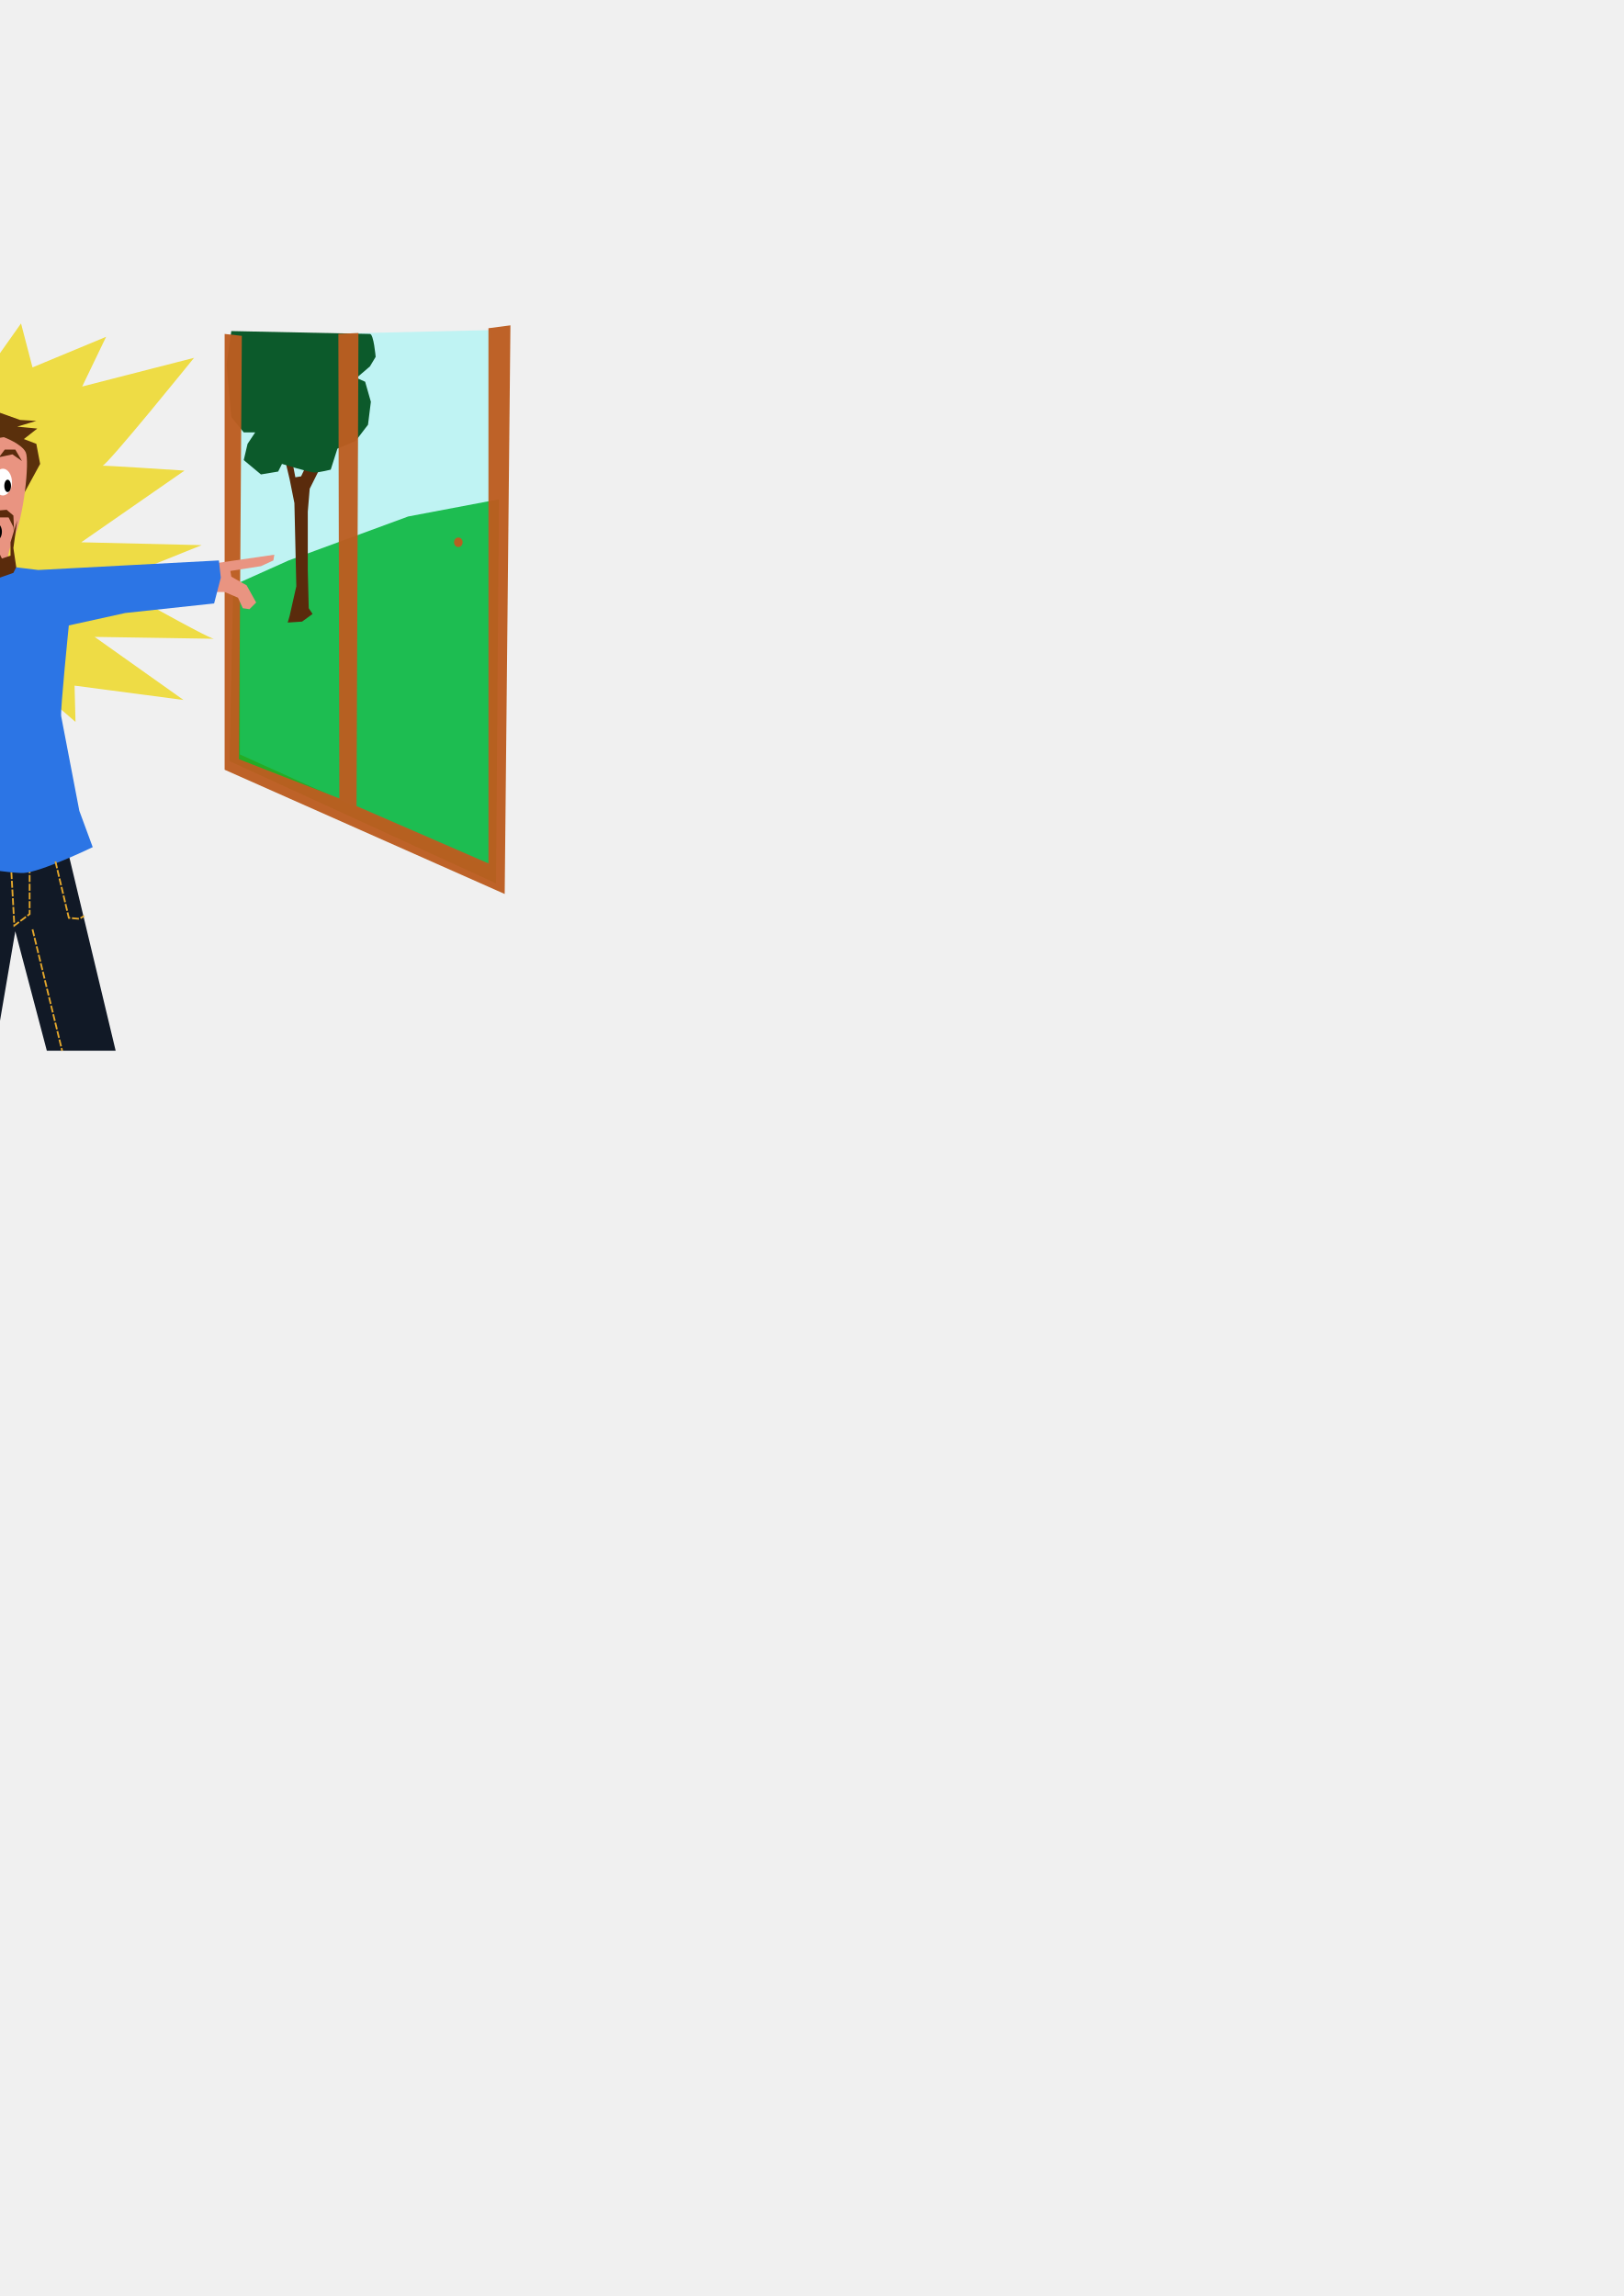
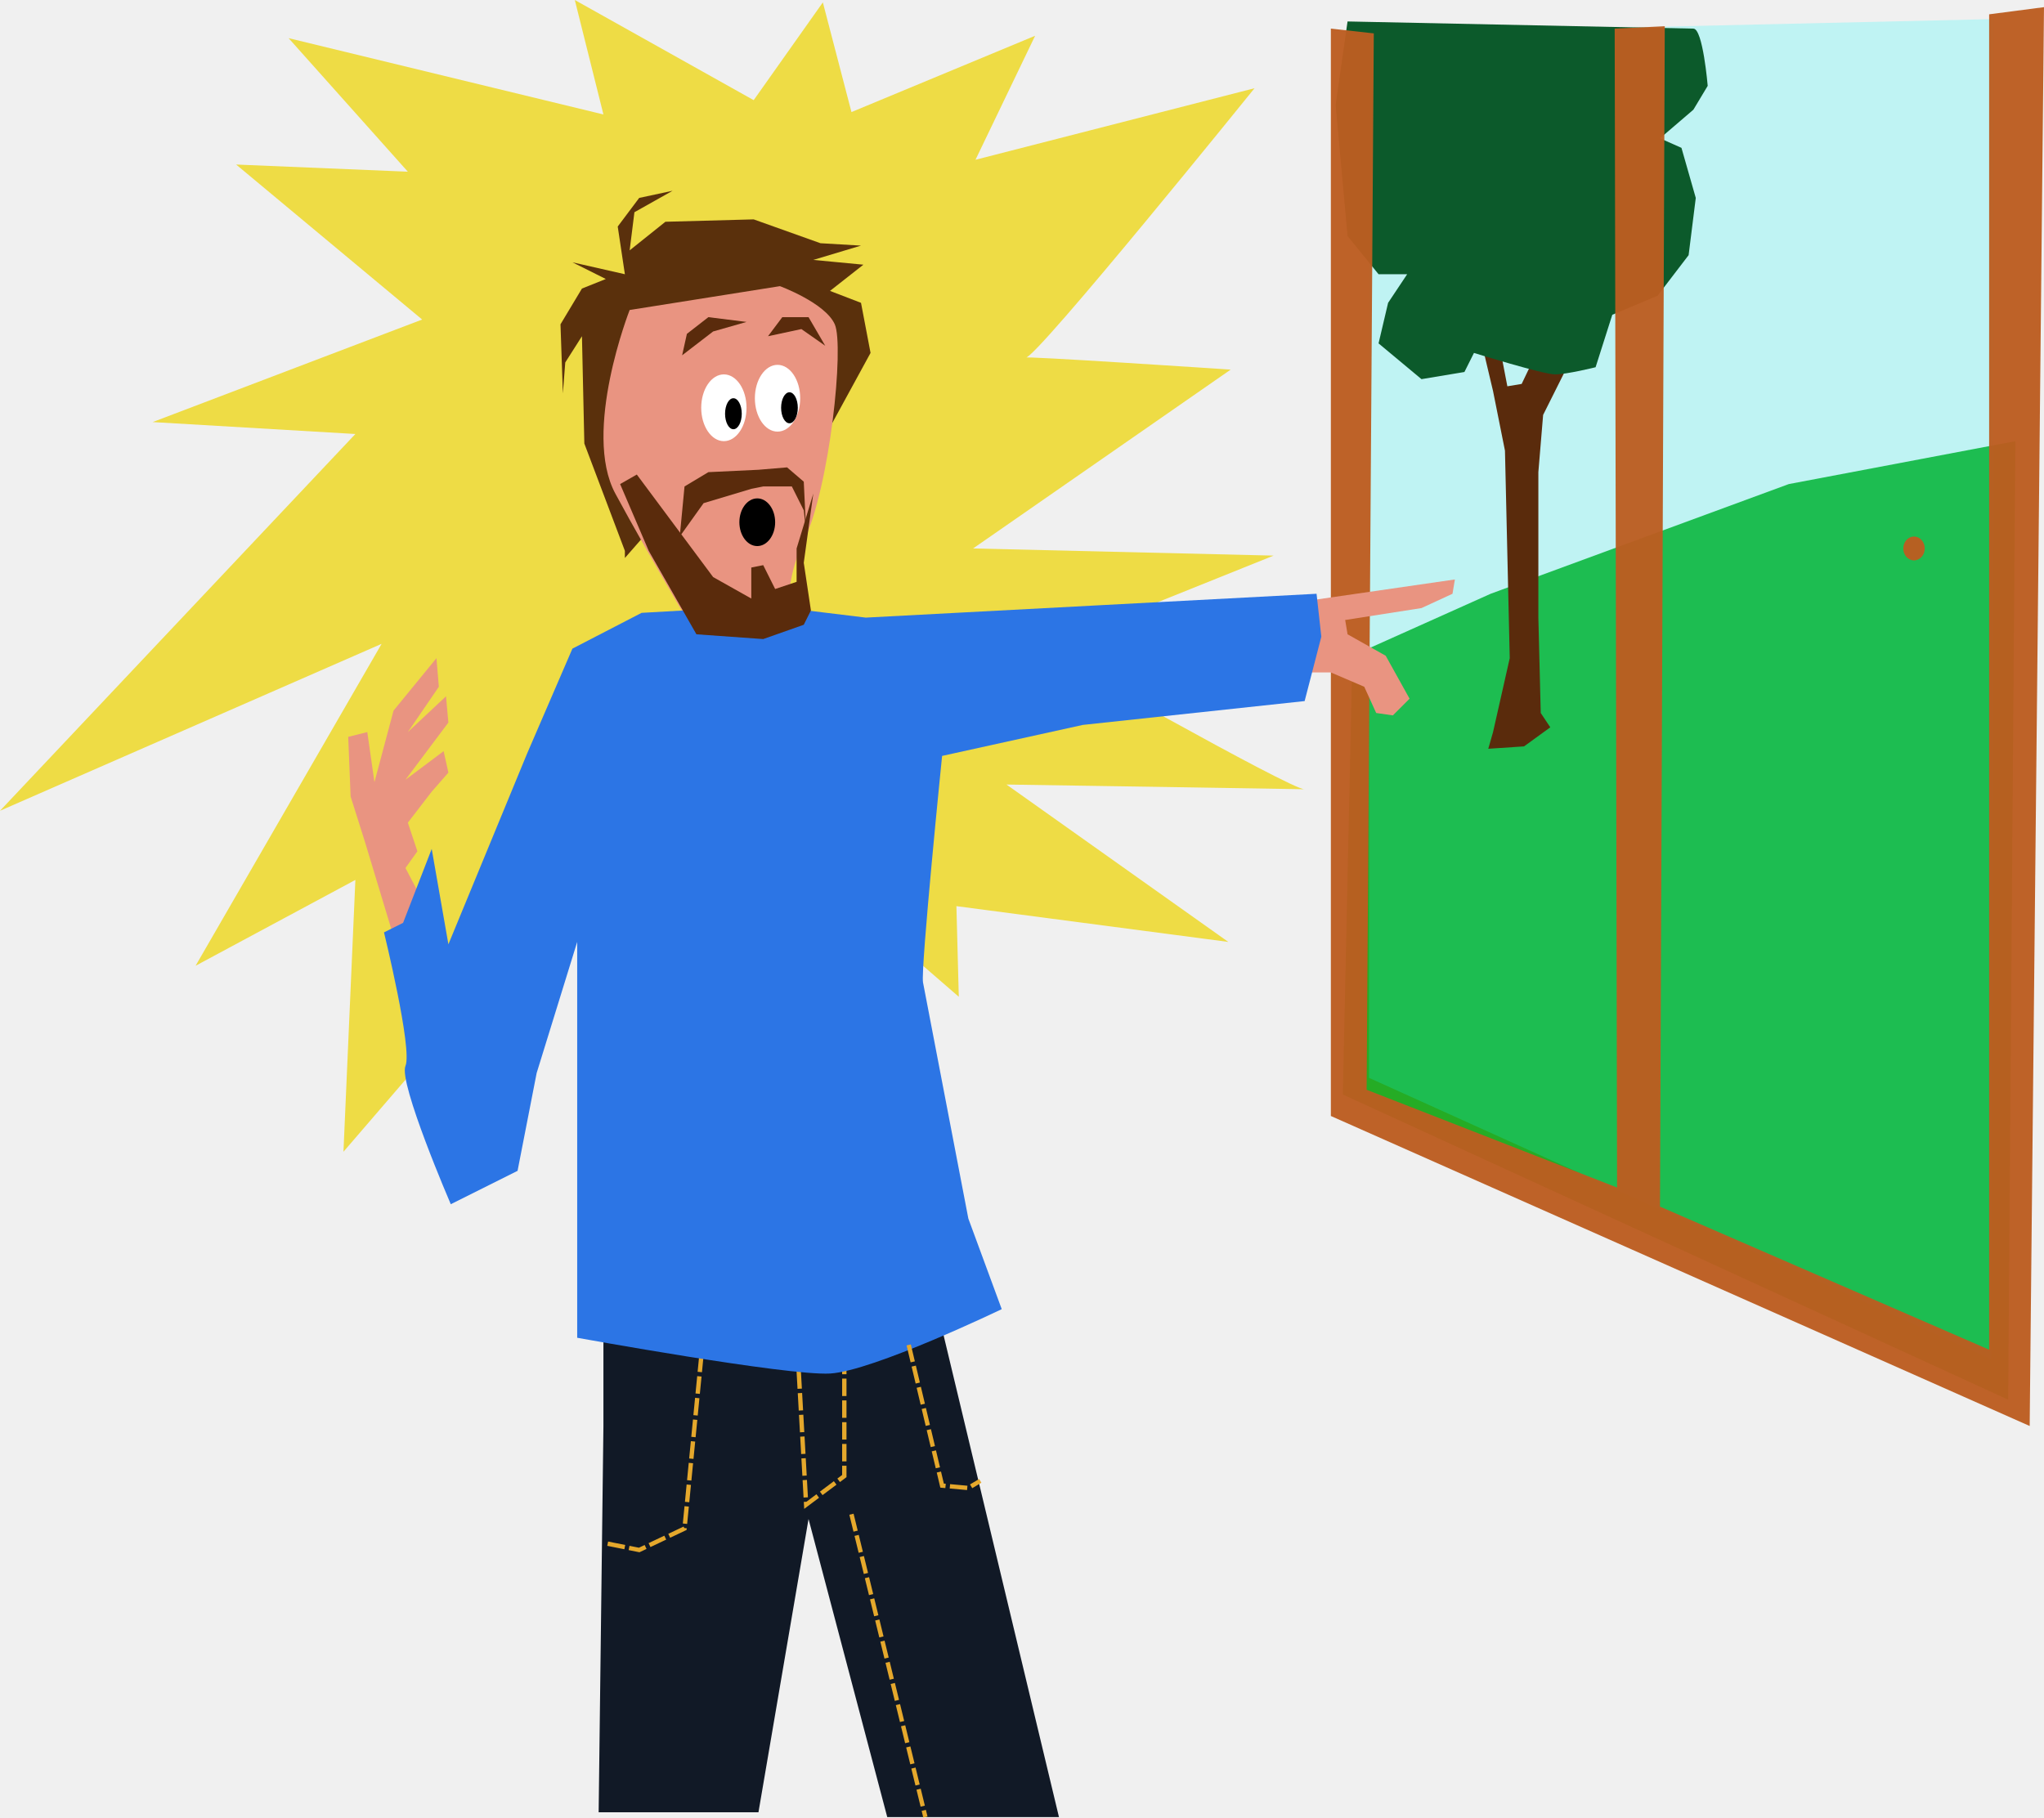
- <svg xmlns="http://www.w3.org/2000/svg" width="210mm" height="297mm" viewBox="0 0 744.094 1052.362" id="svg2" version="1.1">
+ <svg xmlns="http://www.w3.org/2000/svg" width="105.947mm" height="94.229mm" viewBox="0 0 375.402 333.883" id="svg2" version="1.1">
  <defs id="defs4" />
-   <g id="layer1">
+   <g id="layer1" transform="translate(141.4877,-147.8045)">
    <path style="opacity:1;fill:#eedc45;fill-opacity:1;fill-rule:nonzero;stroke:none;stroke-width:0.8;stroke-linecap:butt;stroke-miterlimit:4;stroke-dasharray:3.2, 0.8;stroke-dashoffset:0;stroke-opacity:1" d="m -88.485,154.813 21.902,24.53 -31.539,-1.314 34.167,28.473 -49.499,18.836 37.234,2.19 -65.268,69.211 70.087,-30.663 -34.167,59.136 29.349,-15.77 -2.19,49.937 L -35.043,309.004 8.323,308.128 34.605,330.906 34.167,314.261 84.104,320.831 43.366,291.92 c 0,0 57.384,0.876 54.755,0.876 -2.628,0 -48.185,-25.845 -48.185,-25.845 l 42.49,-17.084 -55.193,-1.314 47.309,-32.853 c 0,0 -39.424,-2.628 -37.672,-2.19 1.752,0.438 42.052,-49.499 42.052,-49.499 L 37.672,177.153 48.623,154.375 14.893,168.392 9.637,148.242 -3.066,166.202 -35.919,147.804 l 5.257,21.026 z" id="path8454" />
    <path style="opacity:0.958;fill:#1daa1d;fill-opacity:1;fill-rule:nonzero;stroke:none;stroke-width:0.1;stroke-linecap:butt;stroke-miterlimit:4;stroke-dasharray:none;stroke-dashoffset:0;stroke-opacity:1" d="m 106.882,268.266 25.406,-11.389 54.755,-20.15 41.614,-7.885 -1.314,176.093 -122.214,-56.069 z" id="path8252" />
    <path style="opacity:0.205;fill:#00ffff;fill-opacity:1;fill-rule:nonzero;stroke:none;stroke-width:0.1;stroke-linecap:butt;stroke-miterlimit:4;stroke-dasharray:none;stroke-dashoffset:0;stroke-opacity:1" d="m 109.949,153.937 0,191.863 114.329,51.689 0.438,-246.18 z" id="path8248" />
    <path style="opacity:1;fill:#5a2b0c;fill-opacity:1;fill-rule:nonzero;stroke:none;stroke-width:0.8;stroke-linecap:butt;stroke-miterlimit:4;stroke-dasharray:3.2, 0.8;stroke-dashoffset:0;stroke-opacity:1" d="m 147.182,213.511 -5.257,10.513 -0.876,10.513 0,26.721 0.438,17.522 1.752,2.628 -4.818,3.504 -6.571,0.438 0.876,-3.066 3.066,-13.579 -0.876,-38.11 -2.19,-10.951 -3.942,-16.646 4.38,4.38 2.19,11.389 2.628,-0.438 4.818,-10.075 z" id="path8293" />
    <path style="opacity:1;fill:#0c5a2b;fill-opacity:1;fill-rule:nonzero;stroke:none;stroke-width:0.8;stroke-linecap:butt;stroke-miterlimit:4;stroke-dasharray:3.2, 0.8;stroke-dashoffset:0;stroke-opacity:1" d="m 169.522,153.061 c 1.752,0 2.628,10.513 2.628,10.513 l -2.628,4.38 -6.133,5.257 3.942,1.752 2.628,9.199 -1.314,10.513 -5.695,7.447 -8.323,3.504 -3.066,9.637 c 0,0 -5.257,1.314 -7.447,1.314 -2.19,0 -14.893,-3.942 -14.893,-3.942 l -1.752,3.504 -7.885,1.314 -7.885,-6.571 1.752,-7.447 3.504,-5.257 -5.257,0 -5.695,-7.009 -2.19,-24.092 2.19,-15.331 z" id="path8291" />
    <path style="opacity:0.958;fill:#bc5d20;fill-opacity:1;fill-rule:nonzero;stroke:none;stroke-width:0.1;stroke-linecap:butt;stroke-miterlimit:4;stroke-dasharray:none;stroke-dashoffset:0;stroke-opacity:1" d="m 110.825,153.937 -7.885,-0.876 10e-6,199.747 128.346,56.946 2.628,-260.635 -10.075,1.314 -1e-5,245.304 -60.45,-26.283 0.876,-216.831 -9.199,0.438 0.438,212.889 -45.994,-17.96 z" id="path8250" />
    <ellipse style="opacity:1;fill:#b66022;fill-opacity:1;fill-rule:nonzero;stroke:none;stroke-width:0.1;stroke-linecap:butt;stroke-miterlimit:4;stroke-dasharray:none;stroke-dashoffset:0;stroke-opacity:1" id="path8254" cx="210.041" cy="248.554" rx="1.971" ry="2.19" />
    <path style="opacity:1;fill:#111926;fill-opacity:1;fill-rule:nonzero;stroke:none;stroke-width:0.1;stroke-linecap:butt;stroke-miterlimit:4;stroke-dasharray:none;stroke-dashoffset:0;stroke-opacity:1" d="m 30.663,388.29 22.34,93.303 -31.539,0 -14.455,-54.755 -9.199,53.879 -29.349,0 0.876,-70.963 0,-25.406 z" id="path8260" />
    <path style="opacity:1;fill:#e99481;fill-opacity:1;fill-rule:nonzero;stroke:none;stroke-width:0.1;stroke-linecap:butt;stroke-miterlimit:4;stroke-dasharray:none;stroke-dashoffset:0;stroke-opacity:1" d="m 95.493,258.629 30.225,-4.38 -0.438,2.628 -5.695,2.628 -14.017,2.19 0.438,2.628 7.009,3.942 4.38,7.885 -3.066,3.066 -3.066,-0.438 -2.19,-4.818 -6.133,-2.628 -10.075,0 z" id="path8262" />
    <path style="opacity:1;fill:#e99481;fill-opacity:1;fill-rule:nonzero;stroke:none;stroke-width:0.8;stroke-linecap:butt;stroke-miterlimit:4;stroke-dasharray:3.2, 0.8;stroke-dashoffset:0;stroke-opacity:1" d="m -68.773,321.269 -5.695,-18.836 -2.628,-8.323 -0.438,-10.951 3.504,-0.876 1.314,9.199 3.504,-13.141 7.885,-9.637 0.438,5.257 -5.695,8.323 7.009,-6.571 0.438,4.818 -7.885,10.513 7.009,-5.257 0.876,3.942 -3.066,3.504 -4.38,5.695 1.752,5.257 -2.19,3.066 4.818,9.199 z" id="path8322" />
    <path style="opacity:1;fill:#5a300c;fill-opacity:1;fill-rule:nonzero;stroke:none;stroke-width:0.1;stroke-linecap:butt;stroke-miterlimit:4;stroke-dasharray:none;stroke-dashoffset:0;stroke-opacity:1" d="m -26.721,248.992 -7.447,-19.712 -0.438,-19.712 -3.066,4.818 -0.438,5.695 -0.438,-12.703 3.942,-6.571 4.38,-1.752 -6.133,-3.066 9.637,2.19 -1.314,-8.761 3.942,-5.257 6.133,-1.314 -7.009,3.942 -0.876,7.009 6.571,-5.257 16.208,-0.438 12.265,4.38 7.447,0.438 -8.761,2.628 9.199,0.876 -6.133,4.818 5.695,2.19 1.752,9.199 -7.885,14.455 -10.951,-16.646 -18.398,4.38 -1.752,28.473 -6.133,7.009 z" id="path8281" />
    <path style="opacity:1;fill:#e99481;fill-opacity:1;fill-rule:nonzero;stroke:none;stroke-width:0.1;stroke-linecap:butt;stroke-miterlimit:4;stroke-dasharray:none;stroke-dashoffset:0;stroke-opacity:1" d="m 1.752,200.37 -27.597,4.38 c 0,0 -8.761,22.34 -2.628,33.729 6.133,11.389 17.084,29.787 17.084,29.787 l 15.77,-3.942 c 0,0 -3.066,-7.009 1.752,-17.084 4.818,-10.075 7.447,-35.919 5.695,-39.862 -1.752,-3.942 -10.075,-7.009 -10.075,-7.009 z" id="path8256" />
    <ellipse style="opacity:1;fill:#ffffff;fill-opacity:1;fill-rule:nonzero;stroke:none;stroke-width:0.1;stroke-linecap:butt;stroke-miterlimit:4;stroke-dasharray:none;stroke-dashoffset:0;stroke-opacity:1" id="path8264" cx="-8.542" cy="222.71" rx="4.161" ry="6.133" />
    <ellipse style="opacity:1;fill:#ffffff;fill-opacity:1;fill-rule:nonzero;stroke:none;stroke-width:0.1;stroke-linecap:butt;stroke-miterlimit:4;stroke-dasharray:none;stroke-dashoffset:0;stroke-opacity:1" id="path8264-5" cx="1.314" cy="220.958" rx="4.161" ry="6.133" />
    <path style="opacity:1;fill:none;fill-opacity:1;fill-rule:nonzero;stroke:#e5a82c;stroke-width:0.8;stroke-linecap:butt;stroke-miterlimit:4;stroke-dasharray:3.2, 0.8;stroke-dashoffset:0;stroke-opacity:1" d="m 13.579,397.051 0,21.902 -7.009,5.257 -1.752,-31.539" id="path8283" />
    <path style="opacity:1;fill:none;fill-opacity:1;fill-rule:nonzero;stroke:#e5a82c;stroke-width:0.8;stroke-linecap:butt;stroke-miterlimit:4;stroke-dasharray:3.2, 0.8;stroke-dashoffset:0;stroke-opacity:1" d="m -12.265,392.67 -3.504,35.919 -8.323,3.942 -6.571,-1.314" id="path8285" />
    <path style="opacity:1;fill:#2c75e5;fill-opacity:1;fill-rule:nonzero;stroke:none;stroke-width:0.1;stroke-linecap:butt;stroke-miterlimit:4;stroke-dasharray:none;stroke-dashoffset:0;stroke-opacity:1" d="m 17.522,261.257 82.79,-4.38 0.876,7.885 -3.066,11.827 -40.738,4.38 -25.845,5.695 c 0,0 -3.971,39.181 -3.504,41.614 l 8.323,43.366 6.133,16.646 c 0,0 -23.654,11.389 -31.539,11.827 -7.885,0.438 -46.433,-6.571 -46.433,-6.571 l 0,-72.715 -7.447,24.092 -3.504,17.96 -12.265,6.133 c 0,0 -9.637,-22.34 -8.323,-25.406 1.314,-3.066 -3.942,-24.53 -3.942,-24.53 l 3.504,-1.752 5.257,-13.579 3.066,17.522 14.455,-35.043 8.323,-19.274 12.703,-6.571 23.216,-1.314 z" id="path8258" />
    <path style="opacity:1;fill:none;fill-opacity:1;fill-rule:nonzero;stroke:#e5a82c;stroke-width:0.8;stroke-linecap:butt;stroke-miterlimit:4;stroke-dasharray:3.2, 0.8;stroke-dashoffset:0;stroke-opacity:1" d="m 25.406,394.86 6.133,25.845 4.818,0.438 2.19,-1.314" id="path8287" />
    <path style="opacity:1;fill:none;fill-opacity:1;fill-rule:nonzero;stroke:#e5a82c;stroke-width:0.8;stroke-linecap:butt;stroke-miterlimit:4;stroke-dasharray:3.2, 0.8;stroke-dashoffset:0;stroke-opacity:1" d="m 14.893,425.961 13.579,55.631" id="path8289" />
    <path style="opacity:1;fill:#5a2b0c;fill-opacity:1;fill-rule:nonzero;stroke:none;stroke-width:0.8;stroke-linecap:butt;stroke-miterlimit:4;stroke-dasharray:3.2, 0.8;stroke-dashoffset:0;stroke-opacity:1" d="m -24.53,234.975 14.017,18.836 7.009,3.942 0,-5.695 2.19,-0.438 2.19,4.38 3.942,-1.314 0,-6.133 3.066,-10.075 -1.752,12.703 1.314,8.761 -1.314,2.628 -7.447,2.628 -12.265,-0.876 -8.761,-15.331 -5.257,-12.265 z" id="path8295" />
    <path style="opacity:1;fill:#5a2b0c;fill-opacity:1;fill-rule:nonzero;stroke:none;stroke-width:0.8;stroke-linecap:butt;stroke-miterlimit:4;stroke-dasharray:3.2, 0.8;stroke-dashoffset:0;stroke-opacity:1" d="m -2.19,234.099 -9.199,0.438 -4.38,2.628 -0.876,9.199 4.38,-6.133 8.761,-2.628 2.19,-0.438 5.257,0 2.19,4.38 0.438,3.942 -0.438,-9.199 -3.066,-2.628 z" id="path8297" />
    <path style="opacity:1;fill:#5a2b0c;fill-opacity:1;fill-rule:nonzero;stroke:none;stroke-width:0.8;stroke-linecap:butt;stroke-miterlimit:4;stroke-dasharray:3.2, 0.8;stroke-dashoffset:0;stroke-opacity:1" d="m -16.208,213.073 5.695,-4.38 6.133,-1.752 -7.009,-0.876 -3.942,3.066 z" id="path8299" />
    <path style="opacity:1;fill:#5a2b0c;fill-opacity:1;fill-rule:nonzero;stroke:none;stroke-width:0.8;stroke-linecap:butt;stroke-miterlimit:4;stroke-dasharray:3.2, 0.8;stroke-dashoffset:0;stroke-opacity:1" d="m -0.438,209.568 6.133,-1.314 4.38,3.066 -3.066,-5.257 -4.818,0 z" id="path8301" />
    <ellipse style="opacity:1;fill:#000000;fill-opacity:1;fill-rule:nonzero;stroke:none;stroke-width:0.8;stroke-linecap:butt;stroke-miterlimit:4;stroke-dasharray:3.2, 0.8;stroke-dashoffset:0;stroke-opacity:1" id="path8303" cx="-6.79" cy="223.805" rx="1.533" ry="2.847" />
    <ellipse style="opacity:1;fill:#000000;fill-opacity:1;fill-rule:nonzero;stroke:none;stroke-width:0.8;stroke-linecap:butt;stroke-miterlimit:4;stroke-dasharray:3.2, 0.8;stroke-dashoffset:0;stroke-opacity:1" id="path8303-6" cx="3.504" cy="222.71" rx="1.533" ry="2.847" />
    <ellipse style="opacity:1;fill:#000000;fill-opacity:1;fill-rule:nonzero;stroke:none;stroke-width:0.8;stroke-linecap:butt;stroke-miterlimit:4;stroke-dasharray:3.2, 0.8;stroke-dashoffset:0;stroke-opacity:1" id="path8320" cx="-2.409" cy="243.736" rx="3.285" ry="4.38" />
  </g>
</svg>
